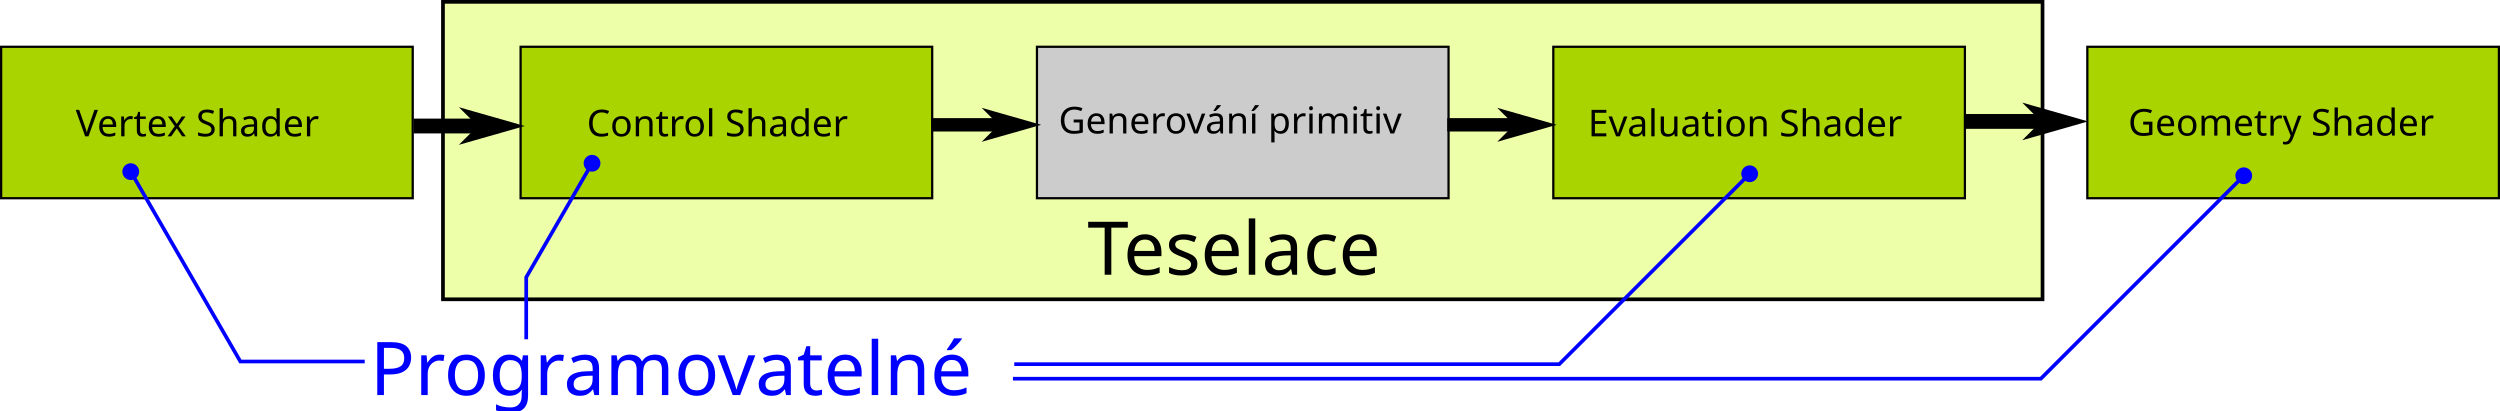
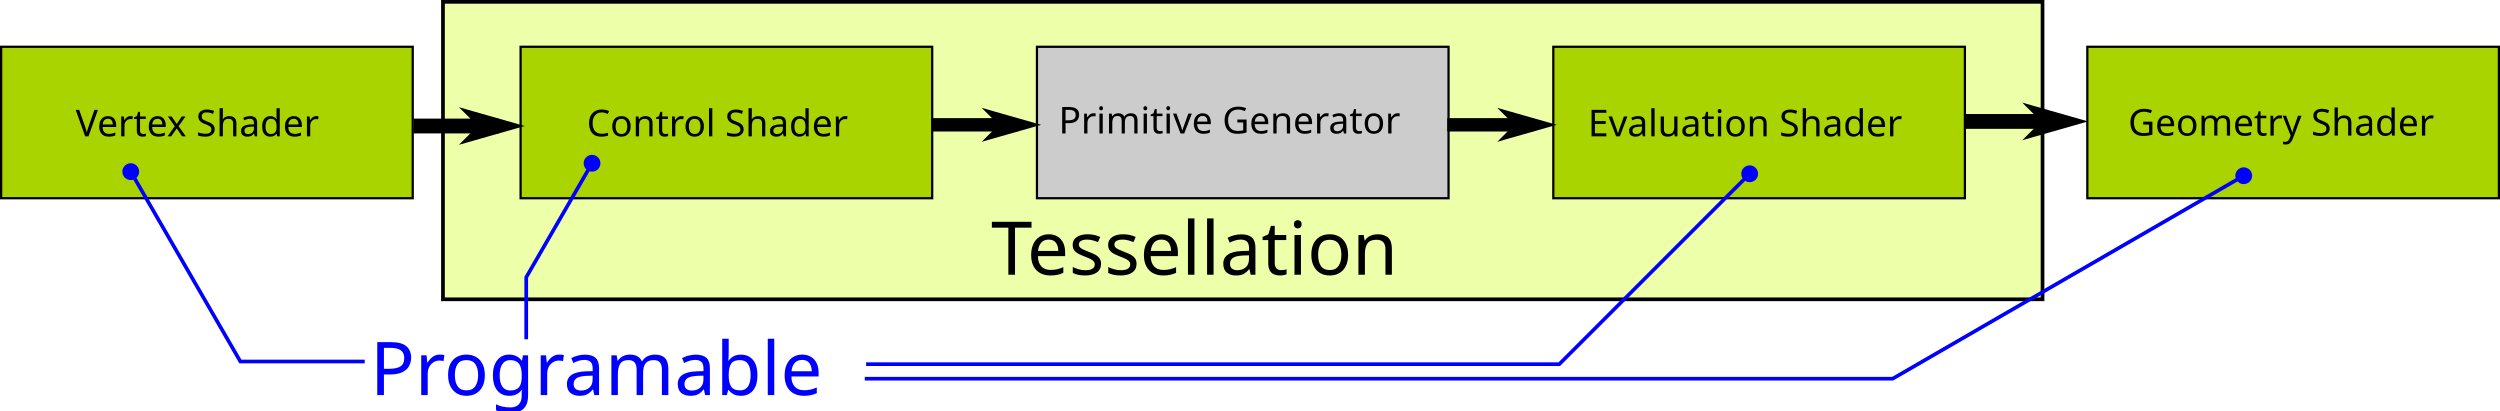
<svg xmlns="http://www.w3.org/2000/svg" width="674.933" height="110.813" id="svg2" version="1.1">
  <defs id="defs3">
    <marker orient="auto" refY="0" refX="0" id="DotM" style="overflow:visible">
      <path id="path4048" d="m -2.5,-1 c 0,2.76 -2.24,5 -5,5 -2.76,0 -5,-2.24 -5,-5 0,-2.76 2.24,-5 5,-5 2.76,0 5,2.24 5,5 z" style="fill-rule:evenodd;stroke:#000000;stroke-width:1pt" transform="matrix(0.4,0,0,0.4,2.96,0.4)" />
    </marker>
    <marker orient="auto" refY="0" refX="0" id="Arrow1Send" style="overflow:visible">
      <path id="path3999" d="M 0,0 5,-5 -12.5,0 5,5 0,0 z" style="fill-rule:evenodd;stroke:#000000;stroke-width:1pt" transform="matrix(-0.2,0,0,-0.2,-1.2,0)" />
    </marker>
    <marker orient="auto" refY="0" refX="0" id="Arrow1Mend" style="overflow:visible">
      <path id="path3993" d="M 0,0 5,-5 -12.5,0 5,5 0,0 z" style="fill-rule:evenodd;stroke:#000000;stroke-width:1pt" transform="matrix(-0.4,0,0,-0.4,-4,0)" />
    </marker>
    <marker orient="auto" refY="0" refX="0" id="Arrow1Send-9" style="overflow:visible">
      <path id="path3999-6" d="M 0,0 5,-5 -12.5,0 5,5 0,0 z" style="fill-rule:evenodd;stroke:#000000;stroke-width:1pt" transform="matrix(-0.2,0,0,-0.2,-1.2,0)" />
    </marker>
    <marker orient="auto" refY="0" refX="0" id="Arrow1Send-9-0" style="overflow:visible">
      <path id="path3999-6-5" d="M 0,0 5,-5 -12.5,0 5,5 0,0 z" style="fill-rule:evenodd;stroke:#000000;stroke-width:1pt" transform="matrix(-0.2,0,0,-0.2,-1.2,0)" />
    </marker>
    <marker orient="auto" refY="0" refX="0" id="DotMQ" style="overflow:visible">
      <path id="path3842" d="m -2.5,-1 c 0,2.76 -2.24,5 -5,5 -2.76,0 -5,-2.24 -5,-5 0,-2.76 2.24,-5 5,-5 2.76,0 5,2.24 5,5 z" style="fill:#0000ff;fill-rule:evenodd;stroke:#0000ff;stroke-width:1pt" transform="matrix(0.4,0,0,0.4,2.96,0.4)" />
    </marker>
    <marker orient="auto" refY="0" refX="0" id="DotM0" style="overflow:visible">
      <path id="path3845" d="m -2.5,-1 c 0,2.76 -2.24,5 -5,5 -2.76,0 -5,-2.24 -5,-5 0,-2.76 2.24,-5 5,-5 2.76,0 5,2.24 5,5 z" style="fill:#0000ff;fill-rule:evenodd;stroke:#0000ff;stroke-width:1pt" transform="matrix(0.4,0,0,0.4,2.96,0.4)" />
    </marker>
    <marker orient="auto" refY="0" refX="0" id="DotMD" style="overflow:visible">
      <path id="path3848" d="m -2.5,-1 c 0,2.76 -2.24,5 -5,5 -2.76,0 -5,-2.24 -5,-5 0,-2.76 2.24,-5 5,-5 2.76,0 5,2.24 5,5 z" style="fill:#0000ff;fill-rule:evenodd;stroke:#0000ff;stroke-width:1pt" transform="matrix(0.4,0,0,0.4,2.96,0.4)" />
    </marker>
    <marker orient="auto" refY="0" refX="0" id="DotM2" style="overflow:visible">
      <path id="path3851" d="m -2.5,-1 c 0,2.76 -2.24,5 -5,5 -2.76,0 -5,-2.24 -5,-5 0,-2.76 2.24,-5 5,-5 2.76,0 5,2.24 5,5 z" style="fill:#0000ff;fill-rule:evenodd;stroke:#0000ff;stroke-width:1pt" transform="matrix(0.4,0,0,0.4,2.96,0.4)" />
    </marker>
    <marker orient="auto" refY="0" refX="0" id="Arrow1Send-9-06" style="overflow:visible">
      <path id="path3999-6-0" d="M 0,0 5,-5 -12.5,0 5,5 0,0 z" style="fill-rule:evenodd;stroke:#000000;stroke-width:1pt" transform="matrix(-0.2,0,0,-0.2,-1.2,0)" />
    </marker>
    <marker orient="auto" refY="0" refX="0" id="Arrow1Send-9-8" style="overflow:visible">
      <path id="path3999-6-3" d="M 0,0 5,-5 -12.5,0 5,5 0,0 z" style="fill-rule:evenodd;stroke:#000000;stroke-width:1pt" transform="matrix(-0.2,0,0,-0.2,-1.2,0)" />
    </marker>
    <marker orient="auto" refY="0" refX="0" id="Arrow1Send-9-7" style="overflow:visible">
      <path id="path3999-6-7" d="M 0,0 5,-5 -12.5,0 5,5 0,0 z" style="fill-rule:evenodd;stroke:#000000;stroke-width:1pt" transform="matrix(-0.2,0,0,-0.2,-1.2,0)" />
    </marker>
    <marker orient="auto" refY="0" refX="0" id="DotMs" style="overflow:visible">
      <path id="path4296" d="m -2.5,-1 c 0,2.76 -2.24,5 -5,5 -2.76,0 -5,-2.24 -5,-5 0,-2.76 2.24,-5 5,-5 2.76,0 5,2.24 5,5 z" style="fill:#0000ff;fill-rule:evenodd;stroke:#0000ff;stroke-width:1pt" transform="matrix(0.4,0,0,0.4,2.96,0.4)" />
    </marker>
    <marker orient="auto" refY="0" refX="0" id="DotMn" style="overflow:visible">
      <path id="path4845" d="m -2.5,-1 c 0,2.76 -2.24,5 -5,5 -2.76,0 -5,-2.24 -5,-5 0,-2.76 2.24,-5 5,-5 2.76,0 5,2.24 5,5 z" style="fill:#0000ff;fill-rule:evenodd;stroke:#0000ff;stroke-width:1pt" transform="matrix(0.4,0,0,0.4,2.96,0.4)" />
    </marker>
    <marker orient="auto" refY="0" refX="0" id="DotMZ" style="overflow:visible">
      <path id="path4976" d="m -2.5,-1 c 0,2.76 -2.24,5 -5,5 -2.76,0 -5,-2.24 -5,-5 0,-2.76 2.24,-5 5,-5 2.76,0 5,2.24 5,5 z" style="fill:#0000ff;fill-rule:evenodd;stroke:#0000ff;stroke-width:1pt" transform="matrix(0.4,0,0,0.4,2.96,0.4)" />
    </marker>
  </defs>
  <g transform="translate(22.36161,-321.4062)" id="layer1">
-     <text xml:space="preserve" style="font-size:10px;font-style:normal;font-weight:normal;line-height:125%;letter-spacing:0px;word-spacing:0px;fill:#000000;fill-opacity:1;stroke:none;font-family:Sans" x="66.67" y="453.847" id="text5409">
-       <tspan id="tspan5411" x="66.67" y="453.847" />
+     <text xml:space="preserve" style="font-style:normal;font-weight:normal;line-height:0%;font-family:sans-serif;letter-spacing:0px;word-spacing:0px;fill:#000000;fill-opacity:1;stroke:none" x="66.67" y="453.847" id="text5409">
+       <tspan id="tspan5411" x="66.67" y="453.847" style="font-size:10px;line-height:1.25;font-family:sans-serif"> </tspan>
    </text>
    <g id="g5077">
-       <g transform="translate(-279.6429,80.17465)" id="g4389">
-         <rect style="fill:#aad400;stroke:#000000;stroke-width:0.607px;stroke-linecap:butt;stroke-linejoin:miter;stroke-opacity:1" id="rect2984" width="111.117" height="40.886" x="257.589" y="253.861" />
-         <text xml:space="preserve" style="font-size:10px;font-style:normal;font-weight:normal;line-height:125%;letter-spacing:0px;word-spacing:0px;fill:#000000;fill-opacity:1;stroke:none;font-family:Sans" x="277.723" y="278.033" id="text2986">
-           <tspan id="tspan2988" x="277.723" y="278.033">Vertex Shader</tspan>
-         </text>
-       </g>
+       <rect style="fill:#aad400;stroke:#000000;stroke-width:0.607px;stroke-linecap:butt;stroke-linejoin:miter;stroke-opacity:1" id="rect2984" width="111.117" height="40.886" x="-22.054" y="334.036" />
+       <text xml:space="preserve" style="font-style:normal;font-weight:normal;line-height:0%;font-family:sans-serif;letter-spacing:0px;word-spacing:0px;fill:#000000;fill-opacity:1;stroke:none" x="-1.92" y="358.207" id="text2986">
+         <tspan id="tspan2988" x="-1.92" y="358.207" style="font-size:10px;line-height:1.25;font-family:sans-serif">Vertex Shader</tspan>
+       </text>
      <rect y="321.902" x="97.227" height="80.307" width="431.84" id="rect3918" style="fill:#eeffaa;stroke:#000000" />
      <rect y="334.036" x="118.188" height="40.886" width="111.117" id="rect2984-3" style="fill:#aad400;stroke:#000000;stroke-width:0.607px;stroke-linecap:butt;stroke-linejoin:miter;stroke-opacity:1" />
-       <text id="text2990" y="358.207" x="136.068" style="font-size:10px;font-style:normal;font-weight:normal;line-height:125%;letter-spacing:0px;word-spacing:0px;fill:#000000;fill-opacity:1;stroke:none;font-family:Sans" xml:space="preserve">
-         <tspan y="358.207" x="136.068" id="tspan2992">Control Shader</tspan>
+       <text id="text2990" y="358.207" x="136.068" style="font-style:normal;font-weight:normal;line-height:0%;font-family:sans-serif;letter-spacing:0px;word-spacing:0px;fill:#000000;fill-opacity:1;stroke:none" xml:space="preserve">
+         <tspan y="358.207" x="136.068" id="tspan2992" style="font-size:10px;line-height:1.25;font-family:sans-serif">Control Shader</tspan>
      </text>
      <rect y="334.036" x="396.99" height="40.886" width="111.117" id="rect2984-34" style="fill:#aad400;stroke:#000000;stroke-width:0.607px;stroke-linecap:butt;stroke-linejoin:miter;stroke-opacity:1" />
-       <text id="text2994" y="358.207" x="406.35" style="font-size:10px;font-style:normal;font-weight:normal;line-height:125%;letter-spacing:0px;word-spacing:0px;fill:#000000;fill-opacity:1;stroke:none;font-family:Sans" xml:space="preserve">
-         <tspan y="358.207" x="406.35" id="tspan2996">Evaluation Shader</tspan>
+       <text id="text2994" y="358.207" x="406.35" style="font-style:normal;font-weight:normal;line-height:0%;font-family:sans-serif;letter-spacing:0px;word-spacing:0px;fill:#000000;fill-opacity:1;stroke:none" xml:space="preserve">
+         <tspan y="358.207" x="406.35" id="tspan2996" style="font-size:10px;line-height:1.25;font-family:sans-serif">Evaluation Shader</tspan>
      </text>
      <rect y="334.036" x="257.589" height="40.886" width="111.117" id="rect2984-9" style="fill:#cccccc;stroke:#000000;stroke-width:0.607px;stroke-linecap:butt;stroke-linejoin:miter;stroke-opacity:1" />
-       <text id="text2998" y="357.438" x="263.435" style="font-size:10px;font-style:normal;font-weight:normal;line-height:125%;letter-spacing:0px;word-spacing:0px;fill:#000000;fill-opacity:1;stroke:none;font-family:Sans" xml:space="preserve">
-         <tspan id="tspan3002" y="357.438" x="263.435">Generování primitiv</tspan>
+       <text id="text2998" y="357.438" x="263.435" style="font-style:normal;font-weight:normal;line-height:0%;font-family:sans-serif;letter-spacing:0px;word-spacing:0px;fill:#000000;fill-opacity:1;stroke:none" xml:space="preserve">
+         <tspan id="tspan3002" y="357.438" x="263.435" style="font-size:10px;line-height:1.25;font-family:sans-serif">Primitive Generator</tspan>
      </text>
-       <g transform="translate(283.5714,-98.86249)" id="g4394">
-         <rect style="fill:#aad400;stroke:#000000;stroke-width:0.607px;stroke-linecap:butt;stroke-linejoin:miter;stroke-opacity:1" id="rect2984-8" width="111.117" height="40.886" x="257.589" y="432.899" />
-         <text xml:space="preserve" style="font-size:10px;font-style:normal;font-weight:normal;line-height:125%;letter-spacing:0px;word-spacing:0px;fill:#000000;fill-opacity:1;stroke:none;font-family:Sans" x="268.614" y="456.877" id="text3045">
-           <tspan id="tspan3047" x="268.614" y="456.877">Geometry Shader</tspan>
-         </text>
-       </g>
+       <rect style="fill:#aad400;stroke:#000000;stroke-width:0.607px;stroke-linecap:butt;stroke-linejoin:miter;stroke-opacity:1" id="rect2984-8" width="111.117" height="40.886" x="541.16" y="334.036" />
+       <text xml:space="preserve" style="font-style:normal;font-weight:normal;line-height:0%;font-family:sans-serif;letter-spacing:0px;word-spacing:0px;fill:#000000;fill-opacity:1;stroke:none" x="552.185" y="358.015" id="text3045">
+         <tspan id="tspan3047" x="552.185" y="358.015" style="font-size:10px;line-height:1.25;font-family:sans-serif">Geometry Shader</tspan>
+       </text>
      <path id="path3978" d="m 229.178,355.104 23.092,0" style="fill:none;stroke:#000000;stroke-width:3.614;stroke-linecap:butt;stroke-linejoin:miter;stroke-miterlimit:4;stroke-opacity:1;stroke-dasharray:none;marker-end:url(#Arrow1Send)" />
      <path id="path3978-2" d="m 368.367,355.104 23.092,0" style="fill:none;stroke:#000000;stroke-width:3.614;stroke-linecap:butt;stroke-linejoin:miter;stroke-miterlimit:4;stroke-opacity:1;stroke-dasharray:none;marker-end:url(#Arrow1Send)" />
-       <text id="text5000" y="395.576" x="271.209" style="font-size:10px;font-style:normal;font-weight:normal;line-height:125%;letter-spacing:0px;word-spacing:0px;fill:#000000;fill-opacity:1;stroke:none;font-family:Sans" xml:space="preserve">
-         <tspan style="font-size:20px" y="395.576" x="271.209" id="tspan5002">Teselace</tspan>
+       <text id="text5000" y="395.576" x="245.209" style="font-style:normal;font-weight:normal;line-height:0%;font-family:sans-serif;letter-spacing:0px;word-spacing:0px;fill:#000000;fill-opacity:1;stroke:none" xml:space="preserve">
+         <tspan style="font-size:20px;line-height:1.25;font-family:sans-serif" y="395.576" x="245.209" id="tspan5002">Tessellation</tspan>
      </text>
-       <text id="text5413" y="428.059" x="77.556" style="font-size:20px;font-style:normal;font-weight:normal;line-height:125%;letter-spacing:0px;word-spacing:0px;fill:#0000ff;fill-opacity:1;stroke:none;font-family:Sans" xml:space="preserve">
-         <tspan y="428.059" x="77.556" id="tspan5415">Programovatelné</tspan>
+       <text id="text5413" y="428.059" x="77.556" style="font-style:normal;font-weight:normal;line-height:0%;font-family:sans-serif;letter-spacing:0px;word-spacing:0px;fill:#0000ff;fill-opacity:1;stroke:none" xml:space="preserve">
+         <tspan y="428.059" x="77.556" id="tspan5415" style="font-size:20px;line-height:1.25;font-family:sans-serif">Programable</tspan>
      </text>
      <path id="path5419" d="m 119.703,413.004 0,-16.736 17.794,-30.82" style="fill:none;stroke:#0000ff;stroke-width:1px;stroke-linecap:butt;stroke-linejoin:miter;stroke-opacity:1;marker-end:url(#DotM0)" />
      <path id="path6179-7" d="m 508.211,354.187 26.012,0" style="fill:none;stroke:#000000;stroke-width:4;stroke-linecap:butt;stroke-linejoin:miter;stroke-miterlimit:4;stroke-opacity:1;stroke-dasharray:none;marker-end:url(#Arrow1Send-9)" />
      <path id="path6179-7-9" d="m 89.295,355.426 22.87,0" style="fill:none;stroke:#000000;stroke-width:4;stroke-linecap:butt;stroke-linejoin:miter;stroke-miterlimit:4;stroke-opacity:1;stroke-dasharray:none;marker-end:url(#Arrow1Send-9)" />
-       <path style="fill:none;stroke:#0000ff;stroke-width:1px;stroke-linecap:butt;stroke-linejoin:miter;stroke-opacity:1;marker-end:url(#DotMs)" d="m 176.429,155.563 147.143,0 L 375,104.134" id="path4062" transform="translate(75.03125,264.1562)" />
+       <path style="fill:none;stroke:#0000ff;stroke-width:1px;stroke-linecap:butt;stroke-linejoin:miter;stroke-opacity:1;marker-end:url(#DotMs)" d="M 136.429,155.563 H 323.571 L 375,104.134" id="path4062" transform="translate(75.03125,264.1562)" />
      <path transform="translate(75.03125,264.1562)" id="path4399" d="m 1.071,154.849 -33.571,0 -29.615,-51.294" style="fill:none;stroke:#0000ff;stroke-width:1px;stroke-linecap:butt;stroke-linejoin:miter;stroke-opacity:1;marker-end:url(#DotMZ)" />
-       <path transform="translate(75.03125,264.1562)" id="path4401" d="m 176.071,159.491 277.5,0 54.821,-54.821" style="fill:none;stroke:#0000ff;stroke-width:1px;stroke-linecap:butt;stroke-linejoin:miter;stroke-opacity:1;marker-end:url(#DotMn)" />
+       <path transform="translate(75.03125,264.1562)" id="path4401" d="m 136.071,159.491 h 277.5 l 94.821,-54.821" style="fill:none;stroke:#0000ff;stroke-width:1px;stroke-linecap:butt;stroke-linejoin:miter;stroke-opacity:1;marker-end:url(#DotMn)" />
    </g>
  </g>
</svg>
